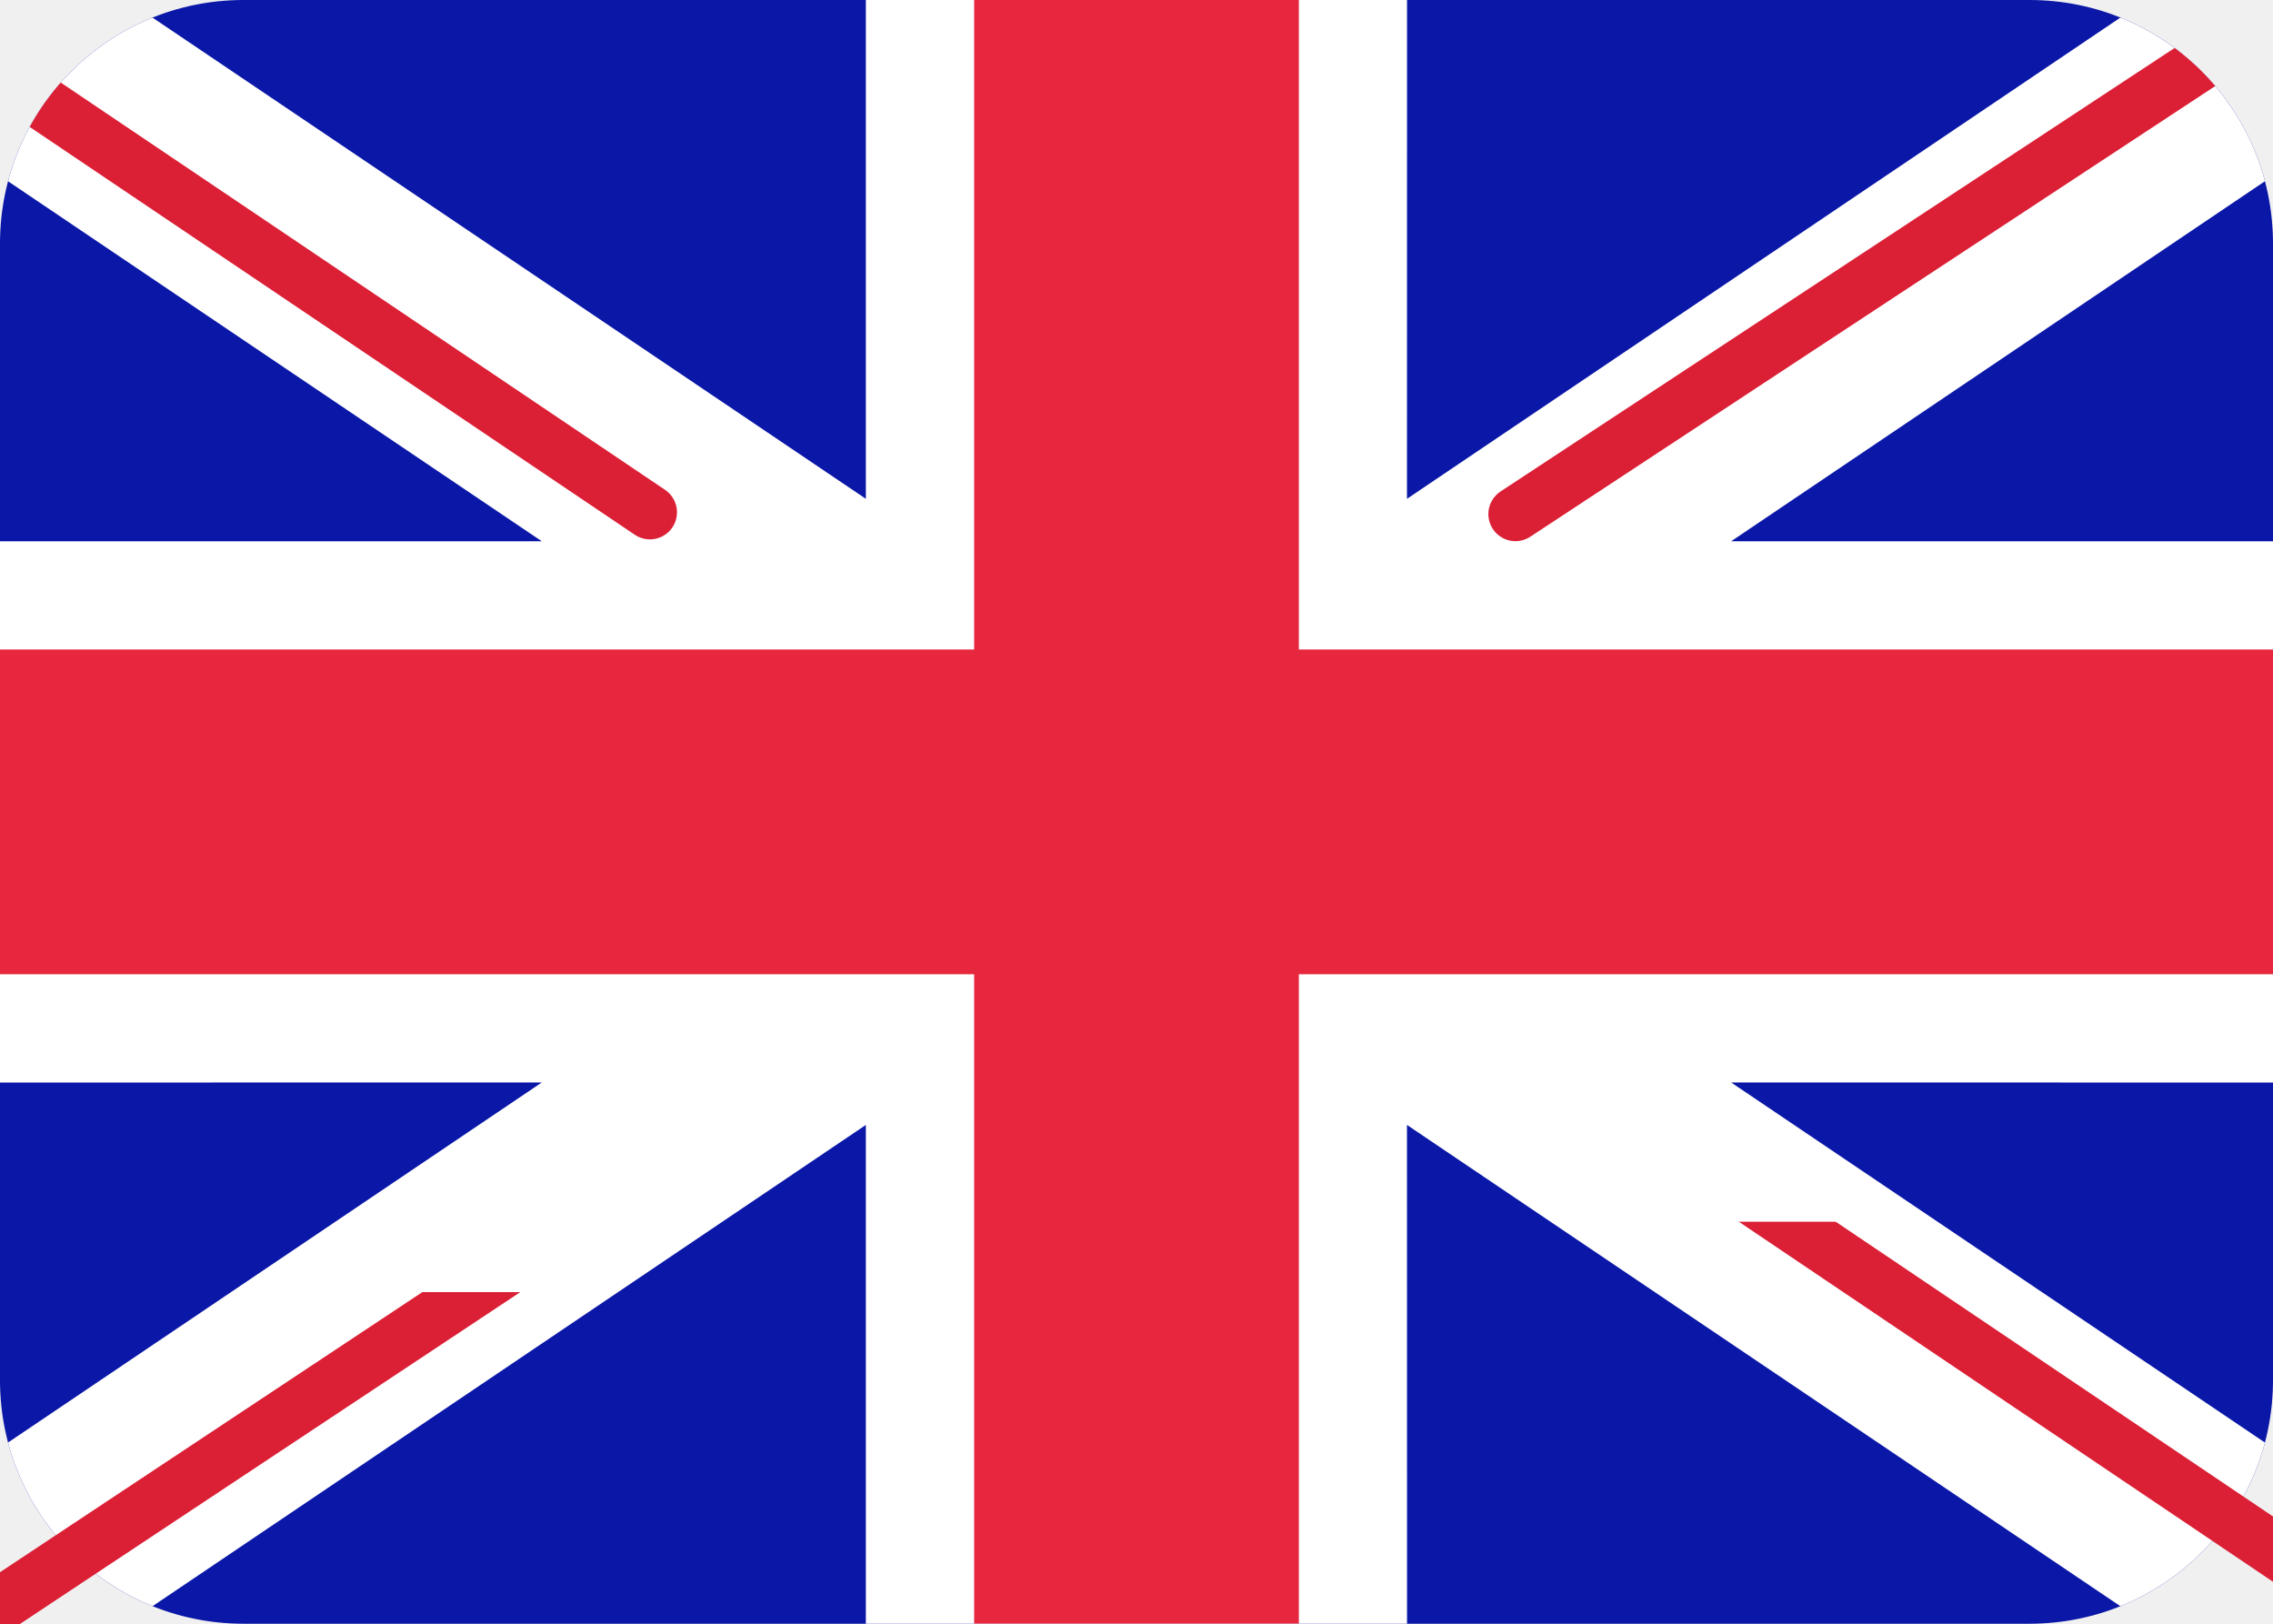
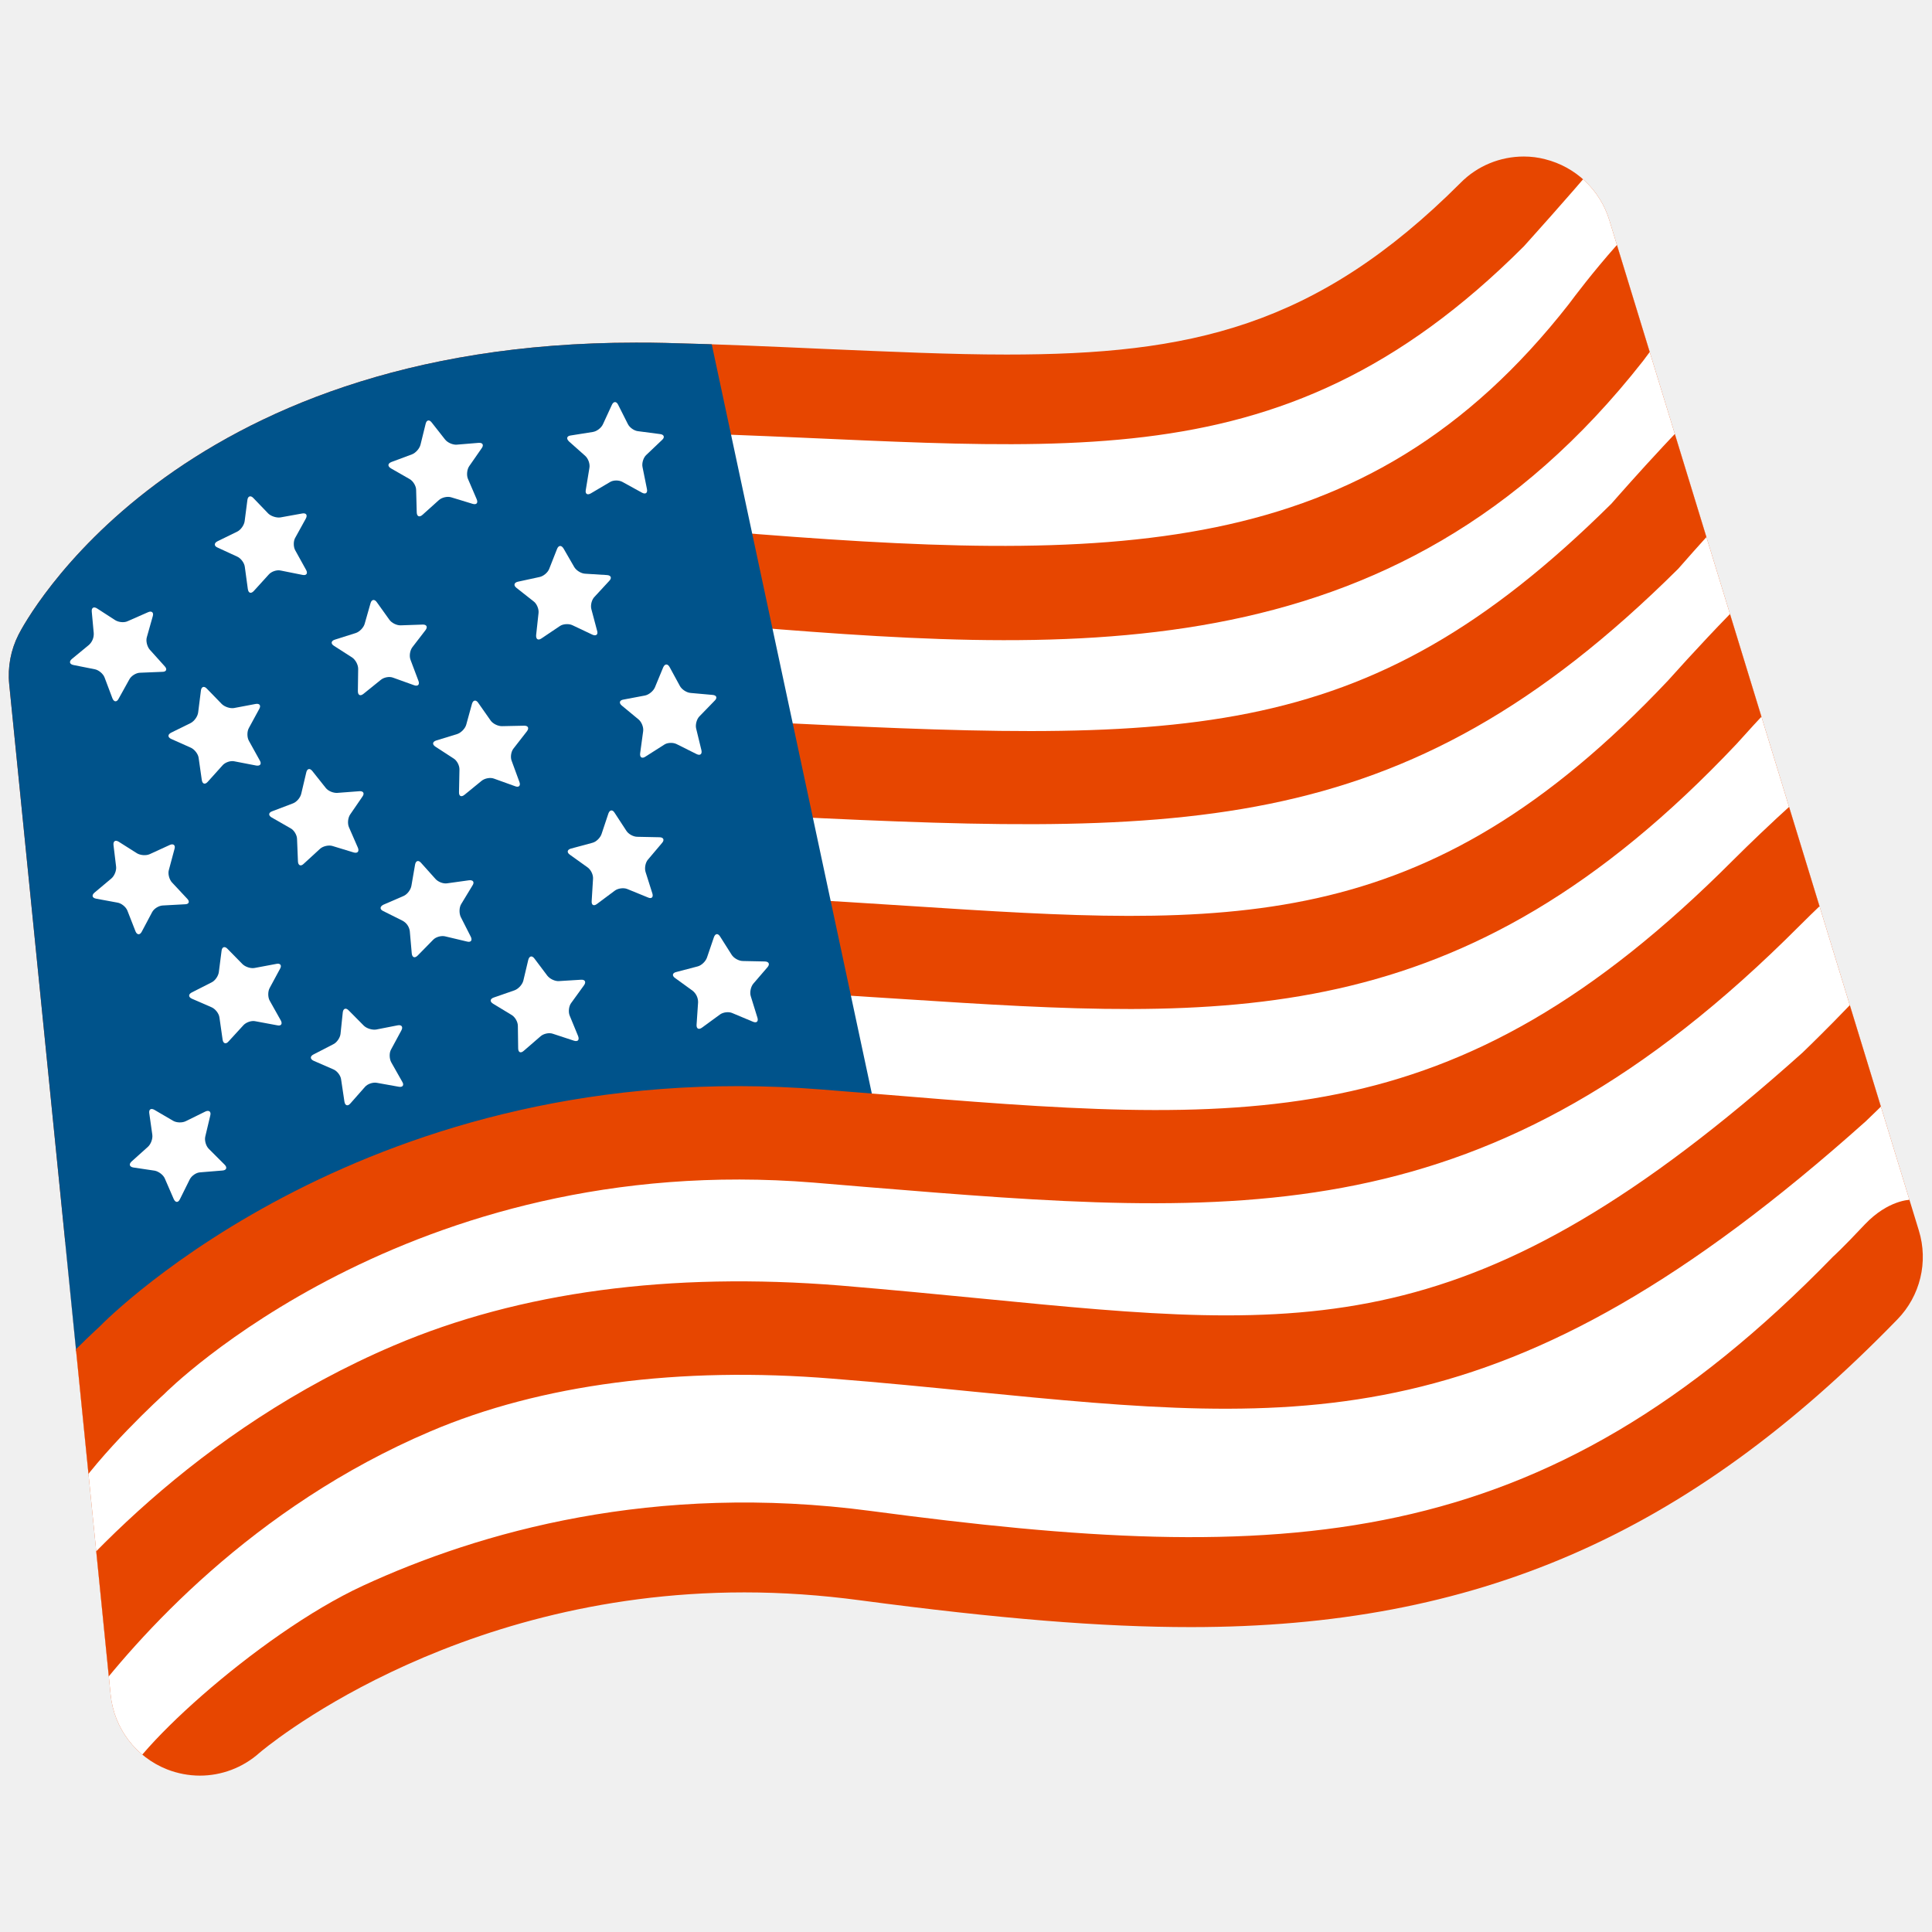
- <svg xmlns="http://www.w3.org/2000/svg" xmlns:xlink="http://www.w3.org/1999/xlink" height="20" viewBox="0 0 28 20" width="28">
+ <svg xmlns="http://www.w3.org/2000/svg" xmlns:xlink="http://www.w3.org/1999/xlink" aria-hidden="true" focusable="false" width="1em" height="1em" style="-ms-transform: rotate(360deg); -webkit-transform: rotate(360deg); transform: rotate(360deg);" preserveAspectRatio="xMidYMid meet" viewBox="0 0 128 128">
  <defs>
-     <rect id="a" height="20" rx="3" width="28" />
-     <mask id="b" fill="#fff">
-       <use fill="#fff" fill-rule="evenodd" xlink:href="#a" />
-     </mask>
+     <path id="IconifyId-17a7736c33e-b801ec-39" d="M100.96 10.37c-1.56 0-3.08.61-4.2 1.75c-9.56 9.56-17.94 11.37-30.07 11.37c-3.68 0-7.72-.19-12.01-.37c-3.36-.15-6.84-.31-10.61-.4c-.66-.02-1.31-.02-1.95-.02c-30.67 0-40.49 18.55-40.89 19.34a5.962 5.962 0 0 0-.62 3.29l6.72 66.95a5.958 5.958 0 0 0 3.75 4.95a6 6 0 0 0 2.16.41c1.43 0 2.84-.52 3.95-1.51c.1-.09 12.43-10.63 32.13-10.63c2.52 0 5.09.18 7.63.52c9.27 1.23 16.04 1.78 21.95 1.78c18.93 0 32.93-6.1 46.81-20.39a5.929 5.929 0 0 0 1.42-5.88l-20.51-66.95a5.96 5.96 0 0 0-4.25-4.03c-.45-.12-.93-.18-1.41-.18z" />
  </defs>
-   <g fill="none" fill-rule="evenodd">
-     <use fill="#0a17a7" xlink:href="#a" />
-     <path d="m29.282-1.916 1.491 2.211-9.448 6.372 6.675 0v6.667l-6.675-.001 9.448 6.373-1.491 2.211-11.95-8.061.001 7.478h-6.667l-0-7.478-11.949 8.061-1.491-2.211 9.448-6.373-6.674.001v-6.667l6.674-0-9.448-6.372 1.491-2.211 11.949 8.06 0-7.477h6.667l-.001 7.477z" fill="#fff" mask="url(#b)" />
-     <g stroke="#db1f35" stroke-linecap="round" stroke-width=".667">
-       <path d="m18.668 6.332 12.665-8.332" mask="url(#b)" />
-       <path d="m20.013 21.35 11.354-7.652" mask="url(#b)" transform="matrix(1 0 0 -1 0 35.048)" />
-       <path d="m8.006 6.31-11.843-7.981" mask="url(#b)" />
-       <path d="m9.29 22.31-13.127-8.705" mask="url(#b)" transform="matrix(1 0 0 -1 0 35.915)" />
-     </g>
-     <path d="m0 12h12v8h4v-8h12v-4h-12v-8h-4v8h-12z" fill="#e6273e" mask="url(#b)" />
+   <use xlink:href="#IconifyId-17a7736c33e-b801ec-39" overflow="visible" fill="#e74600" />
+   <clipPath id="IconifyId-17a7736c33e-b801ec-40">
+     <use xlink:href="#IconifyId-17a7736c33e-b801ec-39" overflow="visible" />
+   </clipPath>
+   <g clip-path="url(#IconifyId-17a7736c33e-b801ec-40)">
+     <path d="M107.5 11.3c-1.12-.86-2.06-.09-2.06-.09c-1.12 1.38-4.48 5.11-4.48 5.11C84.38 32.9 69.54 29.3 43.92 28.66C15.1 27.93 6.53 44.74 6.53 44.74l3.36 33.48l-7.88 5.74l3.61 32.82l2.23 2.06c.17-2.24 9.24-10.57 16.19-13.78c7.73-3.57 19.29-6.87 33.69-4.95c27.37 3.64 44.39 3.04 63.72-16.86c0 0 .56-.49 2.1-2.13c1.55-1.63 3-1.63 3-1.63l.69-.17L107.5 11.3z" fill="#fff" />
+     <path d="M8.96 69.53L4.1 65.7c.62-.79 15.6-19.41 44.57-17.96l.93.05c28.69 1.4 40.59 1.99 57.16-14.42c.84-.96 5.64-6.42 7.96-8.21l3.77 4.9c-1.45 1.11-5.15 5.16-7.15 7.45l-.15.17c-18.54 18.41-33.03 17.7-61.9 16.28l-.93-.05c-25.8-1.27-39.27 15.45-39.4 15.62z" fill="#e74600" />
+     <path d="M7.19 58.5l-5.03-3.59C2.81 54 18.33 32.77 47.87 35.2c25.88 2.12 42.58 2.17 56.06-15.04c.75-1.01 4.91-6.52 7.96-8.15l2.91 5.46c-1.21.64-4.03 3.84-5.94 6.44c-16.57 21.12-38.39 19.33-61.49 17.44C21.31 39.22 7.33 58.31 7.19 58.5z" fill="#e74600" />
+     <path d="M9.94 80.69l-4.55-4.18c.7-.77 17.33-18.54 46.54-16.99c2.89.15 5.65.33 8.29.5c21.27 1.38 34.11 2.21 50.28-14.92c3.32-3.7 7.77-8.38 9.82-9.31l2.56 5.63c-.95.56-4.84 4.53-7.83 7.87c-18.22 19.3-33.74 18.29-55.23 16.9c-2.62-.17-5.35-.35-8.21-.49c-26.18-1.41-41.52 14.83-41.67 14.99z" fill="#e74600" />
+     <path d="M46.86 21.43l10.92 51.11S24.45 68.93 3.84 90.76L-.51 42.04c-.01-.01 8.15-23.39 47.37-20.61z" fill="#00538b" />
+     <path d="M4.63 99.33l-5.18-3.38c2.49-3.81 6.95-7.88 7.14-8.05c.58-.61 17.98-18.09 47.81-15.72l3.49.28c24.73 2.04 38.35 3.16 56.95-15.49c.19-.19 4.78-4.78 8.19-7.29l3.67 4.98c-3.04 2.25-7.44 6.63-7.48 6.68c-20.63 20.69-37.03 19.33-61.85 17.3l-3.47-.29c-26.84-2.18-42.86 13.84-43.02 14.01c-.18.16-4.21 3.84-6.25 6.97z" fill="#e74600" />
+     <path d="M5.58 113.13l-4.94-3.71C4.53 104.24 13 94.72 26.1 89.14c8.33-3.55 18.28-4.88 29.57-3.97c3.35.28 6.47.58 9.43.87c21.66 2.12 32.54 3.2 54.31-16.29c0 0 3.57-3.41 6-6.31l4.75 3.96c-2.66 3.19-6.4 6.75-6.55 6.89C99.72 95.65 86.46 94.36 64.49 92.2c-2.92-.29-6.01-.6-9.33-.86c-10.14-.83-19.35.38-26.64 3.49c-11.78 5.01-19.43 13.62-22.94 18.3z" fill="#e74600" />
+   </g>
+   <g fill="#fff">
+     <path d="M16.39 33.13c.03-.27.22-.32.39-.14l.99 1.03c.18.18.55.3.81.26l1.44-.26c.26-.05.37.1.24.34l-.69 1.25c-.14.22-.14.62-.01.85l.72 1.3c.13.23.02.38-.23.33l-1.45-.29c-.26-.06-.62.06-.8.27l-.99 1.09c-.18.19-.35.14-.39-.13l-.2-1.47c-.03-.27-.27-.58-.5-.68l-1.3-.6c-.25-.1-.25-.3-.01-.42l1.31-.64c.24-.12.46-.44.49-.7l.18-1.39z" />
+     <path d="M20.29 51.18c.06-.27.24-.3.4-.1l.89 1.12c.16.21.51.35.78.33l1.45-.11c.26-.02.36.14.2.36l-.81 1.18c-.15.22-.19.6-.08.85l.59 1.35c.1.24-.01.39-.27.32l-1.41-.43c-.25-.08-.63.01-.82.18l-1.09 1c-.19.19-.37.11-.38-.16l-.06-1.48c0-.26-.2-.6-.44-.72L18 54.16c-.23-.13-.22-.32.03-.41l1.37-.52c.25-.09.5-.38.56-.65l.33-1.4z" />
+     <path d="M22.71 67.07c.03-.26.21-.32.39-.13l1 1.01c.19.19.56.3.82.26l1.43-.28c.26-.05.37.11.24.34l-.68 1.26c-.13.22-.12.61.01.85l.73 1.29c.14.22.03.38-.23.33l-1.45-.26c-.26-.05-.62.07-.79.27l-.97 1.1c-.17.2-.35.14-.39-.12l-.22-1.47c-.03-.27-.27-.57-.51-.67l-1.31-.57c-.24-.11-.25-.3-.01-.42l1.3-.67c.24-.11.46-.43.49-.69l.15-1.43z" />
+     <path d="M28.2 28.08c.06-.26.24-.3.4-.09l.88 1.12c.16.21.51.37.78.35l1.45-.12c.27-.02.36.14.2.36l-.82 1.18c-.15.21-.19.6-.09.84l.58 1.35c.11.25-.01.39-.27.31l-1.41-.43c-.25-.08-.62 0-.82.18l-1.09.98c-.2.18-.37.11-.38-.16l-.04-1.49c0-.26-.2-.59-.43-.72l-1.24-.71c-.23-.14-.22-.32.03-.42l1.37-.51c.25-.1.5-.39.56-.64l.34-1.38z" />
+     <path d="M31.27 46.63c.07-.25.26-.29.41-.07l.82 1.17c.15.22.5.39.77.38l1.45-.03c.27-.01.35.16.19.37l-.88 1.13c-.17.2-.23.59-.13.83l.51 1.39c.1.25-.03.39-.28.29l-1.39-.5c-.25-.1-.62-.03-.83.14l-1.14.93c-.21.17-.37.09-.36-.18l.03-1.49c.01-.27-.17-.61-.39-.74l-1.2-.78c-.23-.15-.2-.33.05-.41l1.4-.43c.25-.09.52-.36.59-.62l.38-1.38z" />
+     <path d="M35 63.59c.07-.26.25-.3.41-.08l.85 1.13c.16.21.51.38.77.36l1.46-.09c.27-.02.36.15.2.37l-.84 1.16c-.16.2-.21.59-.11.84l.56 1.36c.1.26-.02.39-.27.31l-1.4-.46c-.25-.09-.62-.01-.82.17l-1.11.96c-.2.18-.37.11-.37-.17l-.02-1.48c0-.27-.19-.6-.42-.73l-1.22-.74c-.23-.14-.21-.32.04-.41l1.38-.48c.25-.09.51-.37.58-.63l.33-1.39z" />
+     <path d="M36.91 36.36c.1-.24.28-.25.42-.03l.71 1.23c.13.23.46.44.73.45l1.45.09c.27.02.33.2.14.39l-.97 1.05c-.19.19-.28.56-.21.82l.38 1.43c.08.25-.07.37-.31.26l-1.33-.63c-.23-.11-.62-.09-.83.06l-1.22.82c-.22.15-.37.05-.35-.22l.16-1.47c.03-.26-.12-.62-.33-.77l-1.13-.89c-.21-.16-.17-.35.09-.41l1.43-.31c.26-.05.56-.3.65-.55l.52-1.32z" />
+     <path d="M40.31 53.89c.09-.24.27-.27.41-.04l.77 1.18c.14.23.47.41.74.41l1.46.03c.27 0 .35.18.17.38l-.93 1.1c-.17.19-.24.57-.16.82l.45 1.42c.08.25-.05.38-.29.27l-1.37-.56c-.24-.1-.62-.05-.83.11l-1.18.88c-.21.16-.37.08-.35-.19l.09-1.48c.02-.27-.15-.61-.37-.76l-1.16-.83c-.22-.15-.19-.34.07-.41l1.41-.38c.26-.06.54-.34.62-.6l.45-1.35z" />
+     <path d="M24.55 39.96c.07-.25.26-.28.41-.07l.83 1.16c.15.22.49.39.76.38l1.45-.05c.27-.01.35.16.19.37l-.87 1.13c-.16.21-.22.59-.12.84l.52 1.38c.1.25-.03.39-.28.3l-1.39-.5c-.25-.1-.62-.03-.83.15l-1.14.92c-.21.17-.37.09-.37-.18l.02-1.48c0-.27-.18-.6-.4-.75l-1.2-.77c-.23-.14-.2-.33.05-.41l1.39-.44c.25-.08.52-.36.59-.61l.39-1.37z" />
+     <path d="M27.5 57.28c.05-.27.23-.31.4-.11l.94 1.05c.18.21.54.35.8.3l1.44-.2c.27-.03.37.13.22.35l-.74 1.22c-.14.22-.15.6-.04.85l.67 1.32c.12.24.01.39-.25.32l-1.43-.34c-.26-.07-.63.03-.81.22l-1.03 1.05c-.19.19-.36.13-.39-.14l-.13-1.48a.917.917 0 0 0-.48-.69l-1.28-.64c-.24-.11-.23-.3.01-.42l1.34-.58c.25-.11.48-.42.52-.69l.24-1.39z" />
+     <path d="M40.54 26.82c.11-.24.3-.24.41-.01l.64 1.27c.11.24.43.47.7.49l1.45.19c.26.03.32.22.12.39l-1.04.99c-.19.17-.31.54-.25.81l.29 1.44c.06.27-.09.38-.33.25l-1.29-.71c-.23-.13-.61-.13-.83.01l-1.27.75c-.23.13-.38.03-.33-.23l.24-1.46c.05-.27-.08-.62-.28-.8l-1.07-.95c-.2-.19-.15-.37.12-.4l1.45-.23c.27-.04.57-.27.68-.52l.59-1.28z" />
+     <path d="M43.94 44.21c.11-.24.29-.25.42-.02l.68 1.25c.12.23.44.45.72.47l1.45.13c.27.02.33.2.14.38l-1 1.03c-.19.18-.29.56-.23.81l.35 1.44c.06.26-.08.38-.32.26l-1.32-.66c-.23-.12-.62-.11-.83.04l-1.24.79c-.22.15-.38.05-.35-.21l.2-1.47c.04-.26-.1-.62-.31-.79l-1.1-.91c-.21-.17-.16-.36.1-.4l1.43-.27c.26-.05.56-.3.66-.54l.55-1.33z" />
+     <path d="M47.3 62.09c.09-.25.27-.27.41-.04l.76 1.2c.14.23.48.42.75.42l1.46.03c.27.01.34.19.16.39l-.93 1.08c-.17.2-.25.58-.17.83l.44 1.42c.08.25-.05.38-.3.27l-1.36-.57c-.24-.11-.62-.06-.83.1l-1.19.87c-.21.15-.37.06-.35-.2l.1-1.48a.962.962 0 0 0-.36-.77l-1.16-.84c-.22-.15-.19-.34.07-.4l1.41-.37c.26-.06.54-.33.63-.59l.46-1.35z" />
+     <path d="M6.08 40.53c-.03-.27.13-.36.35-.22l1.19.77c.23.15.61.19.85.07l1.34-.59c.24-.11.39.02.31.27l-.39 1.38c-.08.26.02.63.19.83l.99 1.1c.18.19.12.37-.15.37l-1.47.06c-.27 0-.6.21-.72.44l-.71 1.28c-.12.24-.31.23-.41-.02l-.52-1.38c-.09-.25-.39-.5-.65-.55l-1.41-.28c-.26-.05-.31-.23-.11-.4l1.13-.93a.98.98 0 0 0 .32-.79l-.13-1.41z" />
+     <path d="M9.89 73.76c-.04-.26.11-.36.34-.23l1.23.72c.23.14.61.15.85.03l1.3-.64c.24-.11.39.01.32.27l-.33 1.39c-.06.25.04.62.23.81l1.05 1.05c.19.19.13.37-.14.39l-1.47.12c-.27.01-.58.23-.7.47l-.65 1.31c-.12.25-.3.23-.41-.01l-.59-1.36c-.1-.24-.41-.47-.67-.52l-1.41-.21c-.26-.04-.32-.22-.12-.4l1.08-.97c.2-.18.33-.54.29-.81l-.2-1.41z" />
+     <path d="M7.52 55.99c-.03-.27.13-.36.35-.22l1.2.76c.23.14.61.17.85.06l1.33-.61c.24-.11.39.02.31.27l-.37 1.38c-.08.25.02.63.2.83l1.01 1.08c.19.19.12.37-.14.37l-1.47.08c-.27.01-.59.21-.71.44l-.69 1.3c-.12.23-.31.22-.41-.02l-.54-1.38c-.1-.25-.4-.49-.66-.53l-1.41-.26c-.27-.05-.31-.23-.11-.4l1.12-.94c.2-.17.35-.53.31-.8l-.17-1.41z" />
+     <path d="M13.31 45.76c.03-.27.21-.33.39-.14l.99 1.02c.19.19.55.31.81.27l1.43-.27c.27-.05.38.1.24.34l-.68 1.25c-.13.23-.13.62 0 .85l.72 1.3c.14.23.03.38-.23.34l-1.45-.28c-.26-.06-.62.07-.79.27l-.98 1.09c-.18.2-.35.14-.39-.12l-.21-1.47c-.03-.25-.27-.56-.51-.67l-1.3-.58c-.25-.11-.25-.3-.01-.42l1.3-.64c.24-.13.46-.44.49-.71l.18-1.43z" />
+     <path d="M14.68 62.99c.03-.26.21-.32.39-.13l.99 1.01c.19.19.55.31.81.26l1.44-.27c.26-.06.38.1.24.33l-.68 1.26c-.13.23-.13.62 0 .85l.73 1.3c.13.23.03.39-.23.33l-1.45-.27c-.26-.06-.62.07-.8.27L15.14 69c-.17.2-.35.14-.39-.11l-.21-1.47c-.03-.27-.27-.57-.51-.68l-1.31-.57c-.25-.11-.25-.3-.01-.42l1.3-.66c.24-.11.46-.43.49-.7l.18-1.4z" />
  </g>
</svg>
